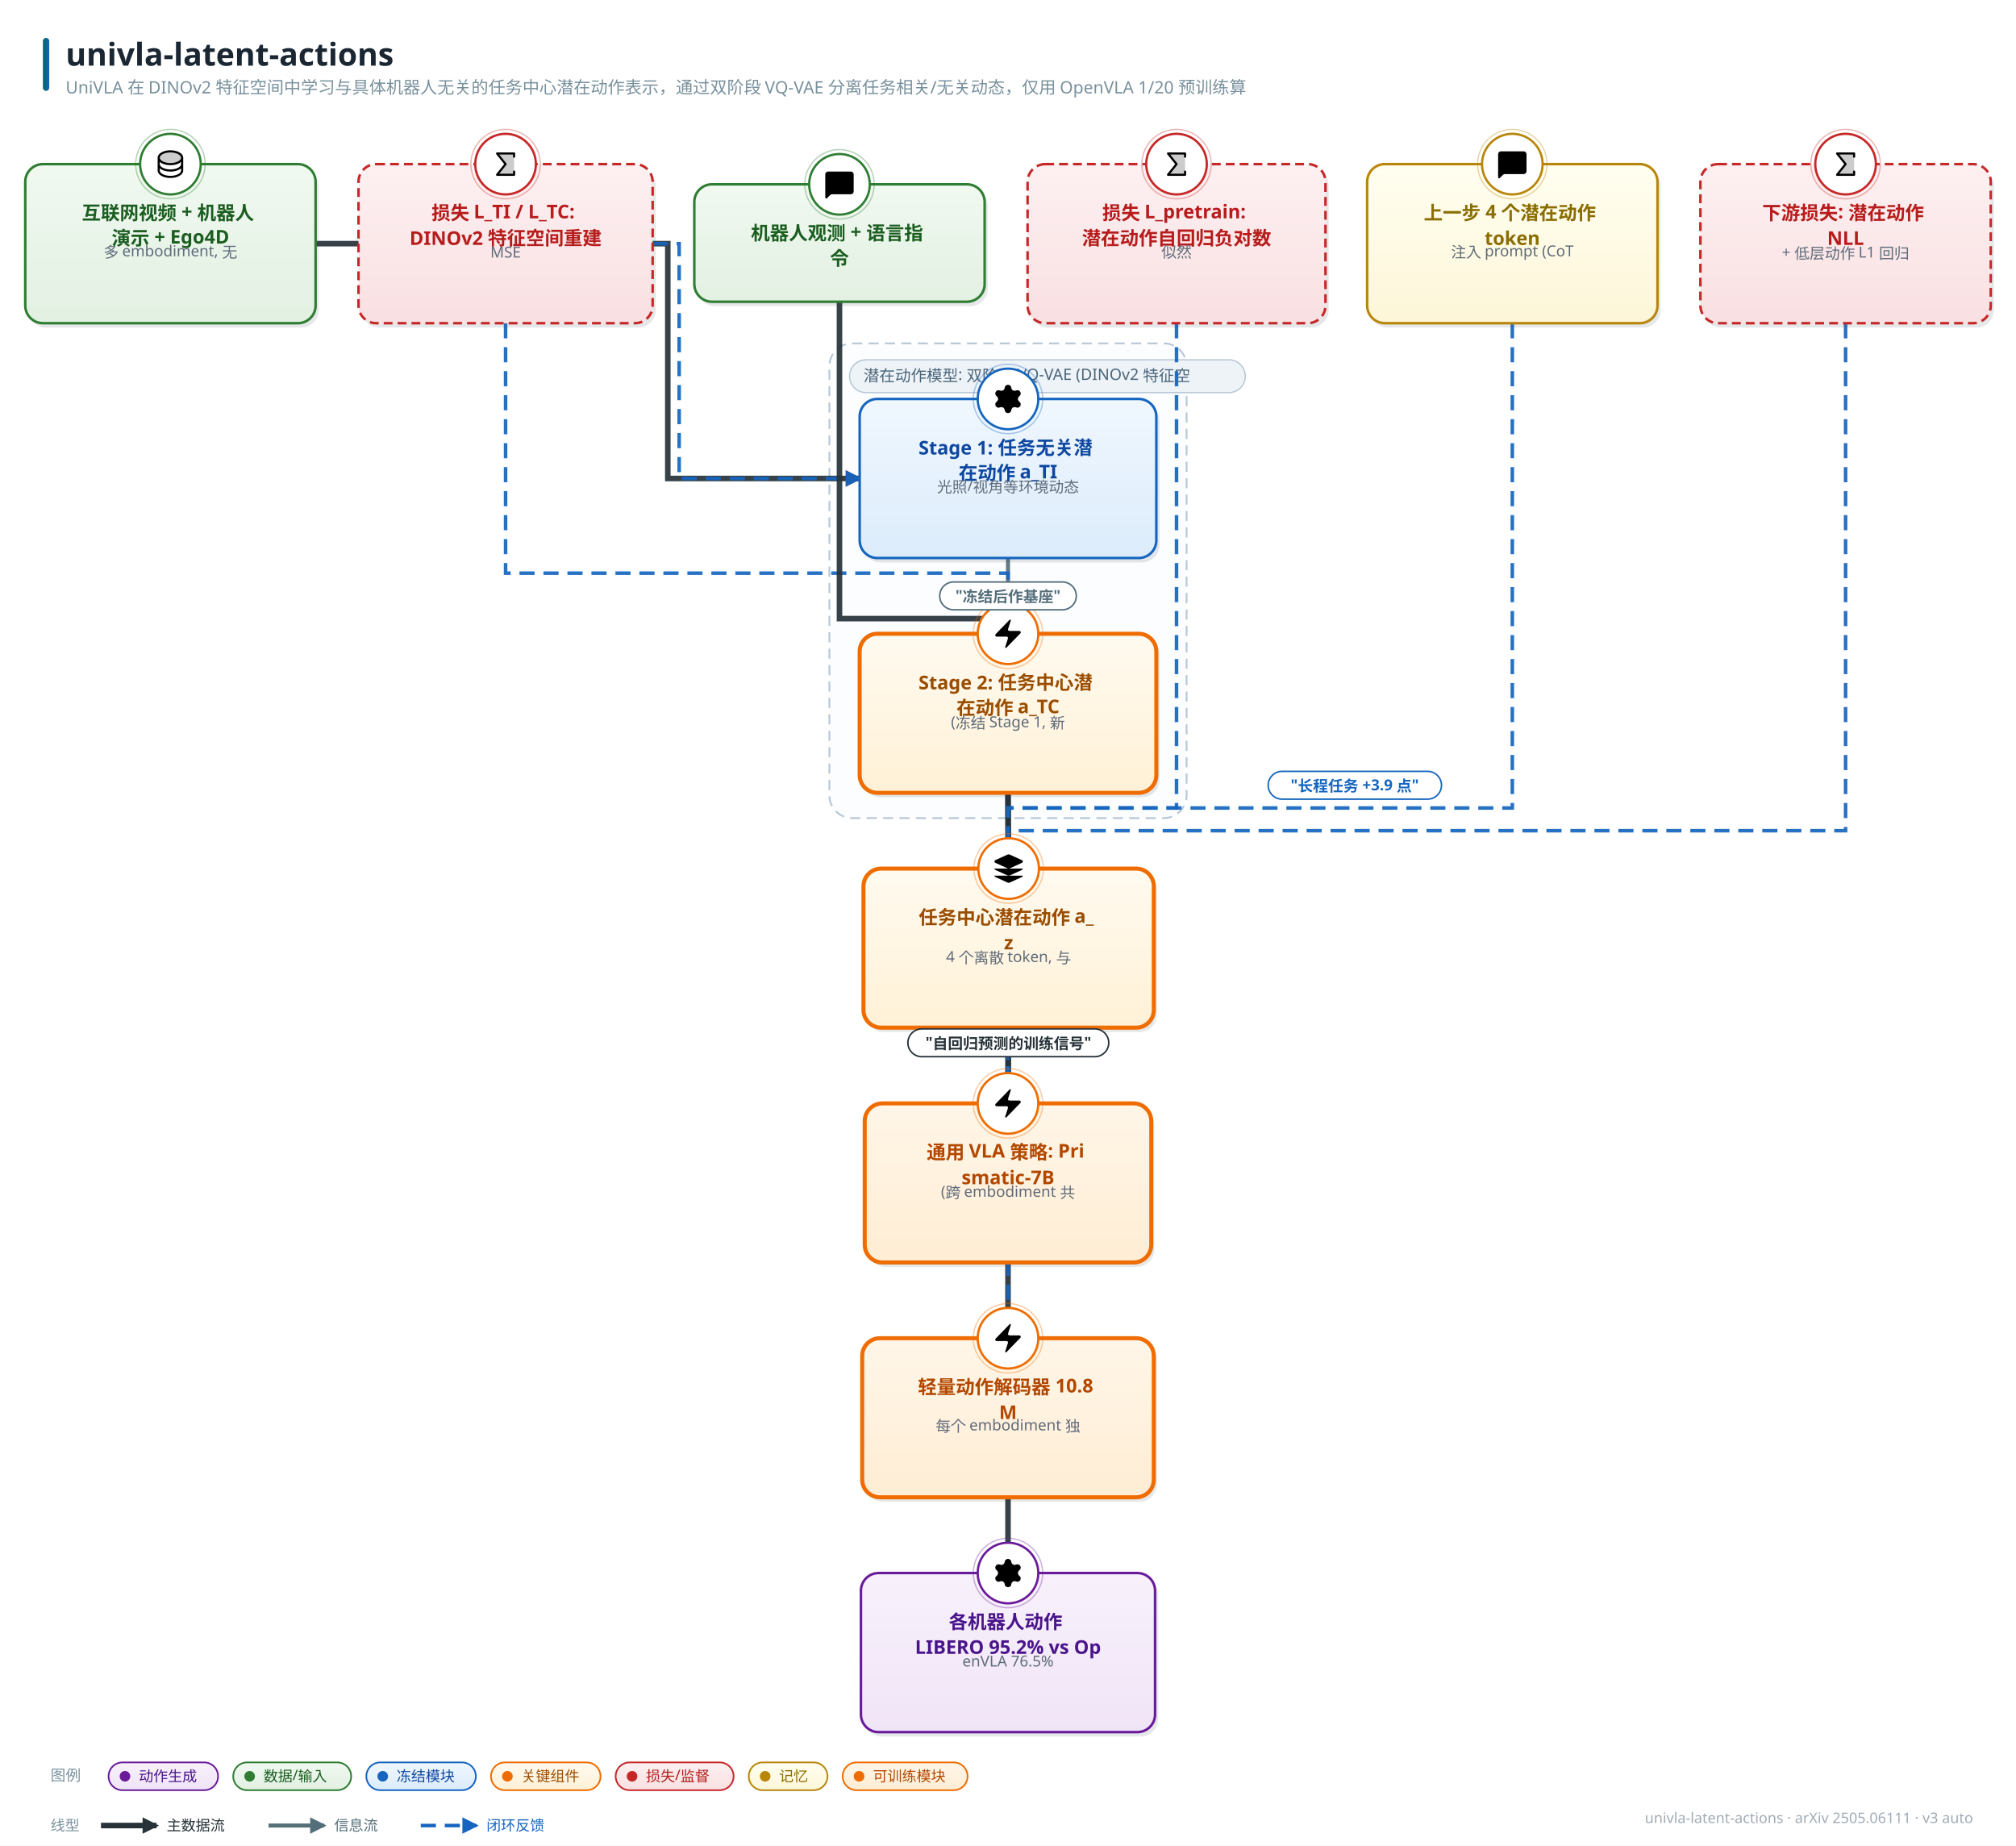
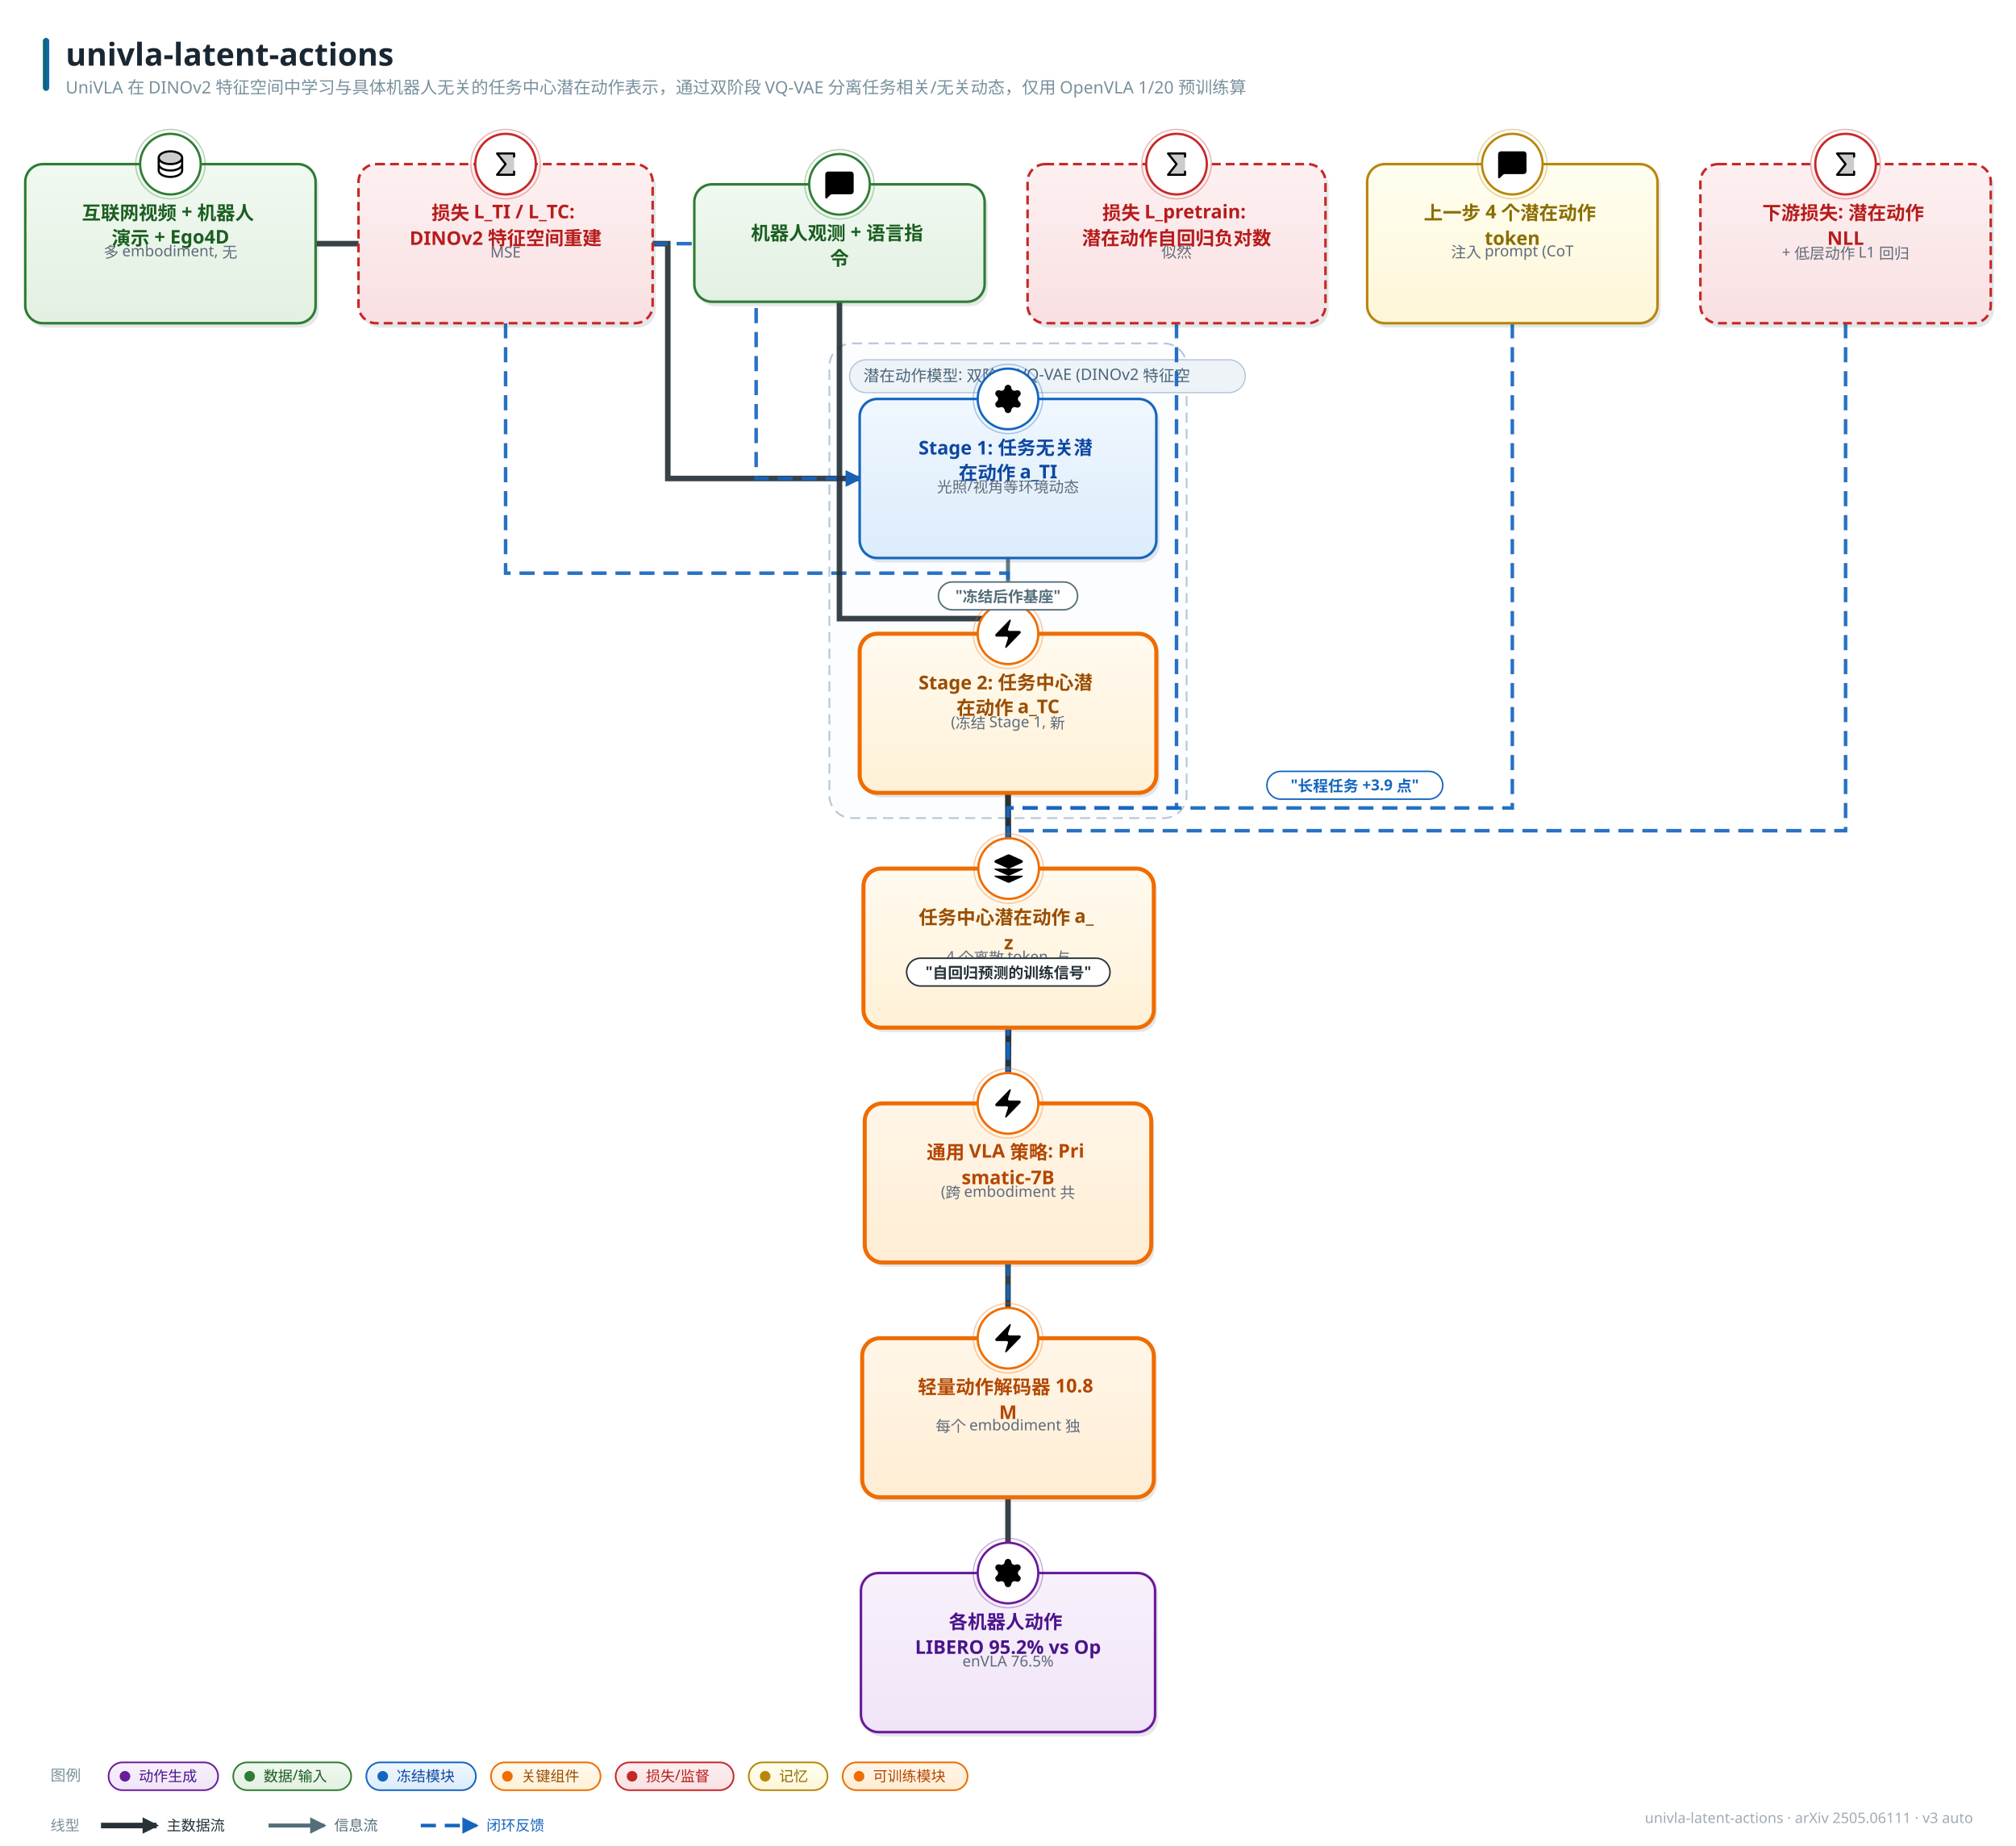
<svg xmlns="http://www.w3.org/2000/svg" width="1597" height="1462" viewBox="0 0 1597 1462" font-family="'PingFang SC','Hiragino Sans GB','Microsoft YaHei','Segoe UI',sans-serif">
  <style>text{font-family:'PingFang SC','Hiragino Sans GB','Microsoft YaHei','Segoe UI',sans-serif;} .lbl{font-weight:700;}</style>
  <defs>
    <linearGradient id="g-data" x1="0" y1="0" x2="0" y2="1">
      <stop offset="0" stop-color="#f1f9f1" />
      <stop offset="1" stop-color="#e2f0e2" />
    </linearGradient>
    <linearGradient id="g-frozen" x1="0" y1="0" x2="0" y2="1">
      <stop offset="0" stop-color="#f0f7fe" />
      <stop offset="1" stop-color="#dcecfb" />
    </linearGradient>
    <linearGradient id="g-train" x1="0" y1="0" x2="0" y2="1">
      <stop offset="0" stop-color="#fff6e8" />
      <stop offset="1" stop-color="#ffedd4" />
    </linearGradient>
    <linearGradient id="g-loss" x1="0" y1="0" x2="0" y2="1">
      <stop offset="0" stop-color="#fdf0f1" />
      <stop offset="1" stop-color="#f9e0e2" />
    </linearGradient>
    <linearGradient id="g-act" x1="0" y1="0" x2="0" y2="1">
      <stop offset="0" stop-color="#f8f1fb" />
      <stop offset="1" stop-color="#f0e4f7" />
    </linearGradient>
    <linearGradient id="g-loop" x1="0" y1="0" x2="0" y2="1">
      <stop offset="0" stop-color="#f2f5f7" />
      <stop offset="1" stop-color="#e6ebee" />
    </linearGradient>
    <linearGradient id="g-env" x1="0" y1="0" x2="0" y2="1">
      <stop offset="0" stop-color="#eef8f6" />
      <stop offset="1" stop-color="#dcf0ec" />
    </linearGradient>
    <linearGradient id="g-mem" x1="0" y1="0" x2="0" y2="1">
      <stop offset="0" stop-color="#fffef0" />
      <stop offset="1" stop-color="#fdf6d8" />
    </linearGradient>
    <linearGradient id="g-reward" x1="0" y1="0" x2="0" y2="1">
      <stop offset="0" stop-color="#fdf2f7" />
      <stop offset="1" stop-color="#f9e2ed" />
    </linearGradient>
    <linearGradient id="g-key" x1="0" y1="0" x2="0" y2="1">
      <stop offset="0" stop-color="#fffaf0" />
      <stop offset="1" stop-color="#fff1d6" />
    </linearGradient>
    <linearGradient id="g-title" x1="0" y1="0" x2="1" y2="0">
      <stop offset="0" stop-color="#00695c" />
      <stop offset="1" stop-color="#1565c0" />
    </linearGradient>
    <marker id="arr-main" viewBox="0 0 10 10" refX="8.5" refY="5" markerWidth="13" markerHeight="13" markerUnits="userSpaceOnUse" orient="auto-start-reverse">
      <path d="M0 0 L10 5 L0 10 z" fill="#546e7a" />
    </marker>
    <marker id="arr-thick" viewBox="0 0 10 10" refX="8.5" refY="5" markerWidth="13" markerHeight="13" markerUnits="userSpaceOnUse" orient="auto-start-reverse">
      <path d="M0 0 L10 5 L0 10 z" fill="#263238" />
    </marker>
    <marker id="arr-thin" viewBox="0 0 10 10" refX="8.5" refY="5" markerWidth="13" markerHeight="13" markerUnits="userSpaceOnUse" orient="auto-start-reverse">
      <path d="M0 0 L10 5 L0 10 z" fill="#9fb0bb" />
    </marker>
    <marker id="arr-fb" viewBox="0 0 10 10" refX="8.5" refY="5" markerWidth="13" markerHeight="13" markerUnits="userSpaceOnUse" orient="auto-start-reverse">
      <path d="M0 0 L10 5 L0 10 z" fill="#1565c0" />
    </marker>
    <marker id="arr-loss" viewBox="0 0 10 10" refX="8.5" refY="5" markerWidth="13" markerHeight="13" markerUnits="userSpaceOnUse" orient="auto-start-reverse">
      <path d="M0 0 L10 5 L0 10 z" fill="#c62828" />
    </marker>
  </defs>
  <rect width="1597" height="1462" fill="#ffffff" />
  <rect x="34" y="30" width="5" height="42" rx="2.5" fill="url(#g-title)" />
  <text x="52" y="52" font-size="25" font-weight="800" fill="#1a2733">univla-latent-actions</text>
  <text x="52" y="74" font-size="13.5" fill="#78909c">UniVLA 在 DINOv2 特征空间中学习与具体机器人无关的任务中心潜在动作表示，通过双阶段 VQ-VAE 分离任务相关/无关动态，仅用 OpenVLA 1/20 预训练算</text>
  <text x="1563" y="1444" font-size="11.5" fill="#a0aab4" text-anchor="end">univla-latent-actions · arXiv 2505.06111 · v3 auto</text>
  <rect x="657" y="272" width="283" height="376" rx="18" fill="#fbfdff" stroke="#b7c6d6" stroke-width="1.4" stroke-dasharray="8 5" />
  <rect x="673" y="285" width="313.5" height="26" rx="13" fill="#eef3f8" stroke="#b7c6d6" />
  <text x="684" y="302" font-size="12.5" fill="#4a6579">潜在动作模型: 双阶段 VQ-VAE (DINOv2 特征空</text>
  <path d="M 250.0 193.0 L 529.0 193.0 L 529.0 379.0 L 681.0 379.0" fill="none" stroke="#263238" stroke-width="4.4" marker-end="url(#arr-thick)" opacity="0.92" />
  <path d="M 798.5 442.0 L 798.5 502.0" fill="none" stroke="#546e7a" stroke-width="3.2" marker-end="url(#arr-main)" opacity="0.92" />
-   <path d="M 517.0 193.0 L 538.0 193.0 L 538.0 379.0 L 681.0 379.0" fill="none" stroke="#1565c0" stroke-width="2.8" stroke-dasharray="12 7" marker-end="url(#arr-fb)" opacity="0.92" />
+   <path d="M 517.0 193.0 L 599.0 193.0 L 599.0 379.0 L 681.0 379.0" fill="none" stroke="#1565c0" stroke-width="2.8" stroke-dasharray="12 7" marker-end="url(#arr-fb)" opacity="0.92" />
  <path d="M 400.5 256.0 L 400.5 454.0 L 798.5 454.0 L 798.5 502.0" fill="none" stroke="#1565c0" stroke-width="2.8" stroke-dasharray="12 7" marker-end="url(#arr-fb)" opacity="0.92" />
  <path d="M 798.5 628.0 L 799.0 688.0" fill="none" stroke="#263238" stroke-width="4.4" marker-end="url(#arr-thick)" opacity="0.92" />
  <path d="M 665.0 239.0 L 665.0 490.0 L 798.5 490.0 L 798.5 874.0" fill="none" stroke="#263238" stroke-width="4.4" marker-end="url(#arr-thick)" opacity="0.92" />
  <path d="M 799.0 814.0 L 798.5 874.0" fill="none" stroke="#263238" stroke-width="4.4" marker-end="url(#arr-thick)" opacity="0.92" />
  <path d="M 932.0 256.0 L 932.0 640.0 L 798.5 640.0 L 798.5 874.0" fill="none" stroke="#1565c0" stroke-width="2.8" stroke-dasharray="12 7" marker-end="url(#arr-fb)" opacity="0.92" />
  <path d="M 1198.0 256.0 L 1198.0 640.0 L 798.5 640.0 L 798.5 874.0" fill="none" stroke="#1565c0" stroke-width="2.8" stroke-dasharray="12 7" marker-end="url(#arr-fb)" opacity="0.92" />
  <path d="M 798.5 1000.0 L 798.5 1060.0" fill="none" stroke="#263238" stroke-width="4.4" marker-end="url(#arr-thick)" opacity="0.92" />
  <path d="M 1462.0 256.0 L 1462.0 658.0 L 798.5 658.0 L 798.5 1060.0" fill="none" stroke="#1565c0" stroke-width="2.8" stroke-dasharray="12 7" marker-end="url(#arr-fb)" opacity="0.92" />
  <path d="M 798.5 1186.0 L 798.5 1246.0" fill="none" stroke="#263238" stroke-width="4.4" marker-end="url(#arr-thick)" opacity="0.92" />
  <rect x="22.5" y="133.5" width="230" height="126" rx="14" fill="#37474f" opacity="0.13" />
  <rect x="20" y="130" width="230" height="126" rx="14" fill="url(#g-data)" stroke="#2e7d32" stroke-width="2.0" />
  <circle cx="135.0" cy="130" r="24" fill="#ffffff" stroke="#2e7d32" stroke-width="1.8" />
  <circle cx="135.0" cy="130" r="27.5" fill="none" stroke="#2e7d32" stroke-width="1" opacity="0.35" />
  <g transform="translate(121.5,116.5) scale(0.1055)">
    <path d="M216,80c0,26.51-39.4,48-88,48S40,106.51,40,80s39.4-48,88-48S216,53.49,216,80Z" opacity="0.2" />
    <path d="M128,24C74.17,24,32,48.6,32,80v96c0,31.4,42.17,56,96,56s96-24.6,96-56V80C224,48.6,181.83,24,128,24Zm80,104c0,9.62-7.88,19.43-21.61,26.92C170.93,163.35,150.19,168,128,168s-42.93-4.65-58.39-13.08C55.88,147.43,48,137.62,48,128V111.36c17.06,15,46.23,24.64,80,24.64s62.94-9.68,80-24.64ZM69.61,53.08C85.07,44.65,105.81,40,128,40s42.93,4.65,58.39,13.08C200.12,60.57,208,70.38,208,80s-7.88,19.43-21.61,26.92C170.93,115.35,150.19,120,128,120s-42.93-4.65-58.39-13.08C55.88,99.43,48,89.62,48,80S55.88,60.57,69.61,53.08ZM186.39,202.92C170.93,211.35,150.19,216,128,216s-42.93-4.65-58.39-13.08C55.88,195.43,48,185.62,48,176V159.36c17.06,15,46.23,24.64,80,24.64s62.94-9.68,80-24.64V176C208,185.62,200.12,195.43,186.39,202.92Z" />
  </g>
  <text x="135.0" y="174" font-size="15" class="lbl" fill="#1b5e20" text-anchor="middle">
    <tspan x="135.0" dy="0">互联网视频 + 机器人</tspan>
    <tspan x="135.0" dy="20">演示 + Ego4D</tspan>
  </text>
  <text x="135.0" y="204" font-size="12" fill="#5f6b7a" text-anchor="middle">多 embodiment, 无</text>
  <rect x="683.5" y="319.5" width="235" height="126" rx="14" fill="#37474f" opacity="0.13" />
  <rect x="681" y="316" width="235" height="126" rx="14" fill="url(#g-frozen)" stroke="#1565c0" stroke-width="2.0" />
  <circle cx="798.5" cy="316" r="24" fill="#ffffff" stroke="#1565c0" stroke-width="1.8" />
  <circle cx="798.5" cy="316" r="27.5" fill="none" stroke="#1565c0" stroke-width="1" opacity="0.35" />
  <g transform="translate(785.0,302.5) scale(1.125)">
    <path d="M9.671 4.136a2.34 2.34 0 0 1 4.659 0 2.34 2.34 0 0 0 3.319 1.915 2.34 2.34 0 0 1 2.33 4.033 2.34 2.34 0 0 0 0 3.831 2.34 2.34 0 0 1-2.33 4.033 2.34 2.34 0 0 0-3.319 1.915 2.34 2.34 0 0 1-4.659 0 2.34 2.34 0 0 0-3.32-1.915 2.34 2.34 0 0 1-2.33-4.033 2.34 2.34 0 0 0 0-3.831A2.34 2.34 0 0 1 6.35 6.051a2.34 2.34 0 0 0 3.319-1.915" />
    <circle cx="12" cy="12" r="3" />
  </g>
  <text x="798.5" y="360" font-size="15" class="lbl" fill="#0d47a1" text-anchor="middle">
    <tspan x="798.5" dy="0">Stage 1: 任务无关潜</tspan>
    <tspan x="798.5" dy="20">在动作 a_TI</tspan>
  </text>
  <text x="798.5" y="390" font-size="12" fill="#5f6b7a" text-anchor="middle">光照/视角等环境动态</text>
  <rect x="683.5" y="505.5" width="235" height="126" rx="14" fill="#37474f" opacity="0.13" />
  <rect x="681" y="502" width="235" height="126" rx="14" fill="url(#g-key)" stroke="#ef6c00" stroke-width="3.2" />
  <circle cx="798.5" cy="502" r="24" fill="#ffffff" stroke="#ef6c00" stroke-width="1.8" />
  <circle cx="798.5" cy="502" r="27.5" fill="none" stroke="#ef6c00" stroke-width="1" opacity="0.35" />
  <g transform="translate(785.0,488.5) scale(1.125)">
    <path d="M4 14a1 1 0 0 1-.78-1.63l9.9-10.2a.5.5 0 0 1 .86.46l-1.92 6.02A1 1 0 0 0 13 10h7a1 1 0 0 1 .78 1.63l-9.9 10.2a.5.5 0 0 1-.86-.46l1.92-6.02A1 1 0 0 0 11 14z" />
  </g>
  <text x="798.5" y="546" font-size="15" class="lbl" fill="#9a4d00" text-anchor="middle">
    <tspan x="798.5" dy="0">Stage 2: 任务中心潜</tspan>
    <tspan x="798.5" dy="20">在动作 a_TC</tspan>
  </text>
  <text x="798.5" y="576" font-size="12" fill="#5f6b7a" text-anchor="middle">(冻结 Stage 1, 新</text>
  <rect x="286.5" y="133.5" width="233" height="126" rx="14" fill="#37474f" opacity="0.13" />
  <rect x="284" y="130" width="233" height="126" rx="14" fill="url(#g-loss)" stroke="#c62828" stroke-width="2.0" stroke-dasharray="7 4" />
  <circle cx="400.5" cy="130" r="24" fill="#ffffff" stroke="#c62828" stroke-width="1.8" />
  <circle cx="400.5" cy="130" r="27.5" fill="none" stroke="#c62828" stroke-width="1" opacity="0.35" />
  <g transform="translate(387.0,116.5) scale(0.1055)">
    <path d="M192,48V208H64l64-80L64,48Z" opacity="0.2" />
    <path d="M184,72V56H80.65l53.6,67a8,8,0,0,1,0,10l-53.6,67H184V184a8,8,0,0,1,16,0v24a8,8,0,0,1-8,8H64a8,8,0,0,1-6.25-13l60-75-60-75A8,8,0,0,1,64,40H192a8,8,0,0,1,8,8V72a8,8,0,0,1-16,0Z" />
  </g>
  <text x="400.5" y="174" font-size="15" class="lbl" fill="#b71c1c" text-anchor="middle">
    <tspan x="400.5" dy="0">损失 L_TI / L_TC:</tspan>
    <tspan x="400.5" dy="20">DINOv2 特征空间重建</tspan>
  </text>
  <text x="400.5" y="204" font-size="12" fill="#5f6b7a" text-anchor="middle"> MSE</text>
  <rect x="686.5" y="691.5" width="230" height="126" rx="14" fill="#37474f" opacity="0.13" />
  <rect x="684" y="688" width="230" height="126" rx="14" fill="url(#g-key)" stroke="#ef6c00" stroke-width="3.2" />
  <circle cx="799.0" cy="688" r="24" fill="#ffffff" stroke="#ef6c00" stroke-width="1.8" />
  <circle cx="799.0" cy="688" r="27.5" fill="none" stroke="#ef6c00" stroke-width="1" opacity="0.35" />
  <g transform="translate(785.5,674.5) scale(1.125)">
    <path d="M12.83 2.18a2 2 0 0 0-1.66 0L2.6 6.08a1 1 0 0 0 0 1.83l8.58 3.91a2 2 0 0 0 1.66 0l8.58-3.9a1 1 0 0 0 0-1.83z" />
    <path d="M2 12a1 1 0 0 0 .58.91l8.6 3.91a2 2 0 0 0 1.65 0l8.58-3.9A1 1 0 0 0 22 12" />
    <path d="M2 17a1 1 0 0 0 .58.91l8.6 3.91a2 2 0 0 0 1.65 0l8.58-3.9A1 1 0 0 0 22 17" />
  </g>
  <text x="799.0" y="732" font-size="15" class="lbl" fill="#9a4d00" text-anchor="middle">
    <tspan x="799.0" dy="0">任务中心潜在动作 a_</tspan>
    <tspan x="799.0" dy="20">z</tspan>
  </text>
  <text x="799.0" y="762" font-size="12" fill="#5f6b7a" text-anchor="middle">4 个离散 token, 与</text>
  <rect x="552.5" y="149.5" width="230" height="93" rx="14" fill="#37474f" opacity="0.13" />
  <rect x="550" y="146" width="230" height="93" rx="14" fill="url(#g-data)" stroke="#2e7d32" stroke-width="2.0" />
  <circle cx="665.0" cy="146" r="24" fill="#ffffff" stroke="#2e7d32" stroke-width="1.8" />
  <circle cx="665.0" cy="146" r="27.5" fill="none" stroke="#2e7d32" stroke-width="1" opacity="0.35" />
  <g transform="translate(651.5,132.5) scale(1.125)">
    <path d="M22 17a2 2 0 0 1-2 2H6.828a2 2 0 0 0-1.414.586l-2.202 2.202A.71.71 0 0 1 2 21.286V5a2 2 0 0 1 2-2h16a2 2 0 0 1 2 2z" />
  </g>
  <text x="665.0" y="190" font-size="15" class="lbl" fill="#1b5e20" text-anchor="middle">
    <tspan x="665.0" dy="0">机器人观测 + 语言指</tspan>
    <tspan x="665.0" dy="20">令</tspan>
  </text>
  <rect x="687.5" y="877.5" width="227" height="126" rx="14" fill="#37474f" opacity="0.13" />
  <rect x="685" y="874" width="227" height="126" rx="14" fill="url(#g-train)" stroke="#ef6c00" stroke-width="3.2" />
  <circle cx="798.5" cy="874" r="24" fill="#ffffff" stroke="#ef6c00" stroke-width="1.8" />
  <circle cx="798.5" cy="874" r="27.5" fill="none" stroke="#ef6c00" stroke-width="1" opacity="0.35" />
  <g transform="translate(785.0,860.5) scale(1.125)">
    <path d="M4 14a1 1 0 0 1-.78-1.63l9.9-10.2a.5.5 0 0 1 .86.46l-1.92 6.02A1 1 0 0 0 13 10h7a1 1 0 0 1 .78 1.63l-9.9 10.2a.5.5 0 0 1-.86-.46l1.92-6.02A1 1 0 0 0 11 14z" />
  </g>
  <text x="798.5" y="918" font-size="15" class="lbl" fill="#b34700" text-anchor="middle">
    <tspan x="798.5" dy="0">通用 VLA 策略: Pri</tspan>
    <tspan x="798.5" dy="20">smatic-7B</tspan>
  </text>
  <text x="798.5" y="948" font-size="12" fill="#5f6b7a" text-anchor="middle">(跨 embodiment 共</text>
  <rect x="816.5" y="133.5" width="236" height="126" rx="14" fill="#37474f" opacity="0.13" />
  <rect x="814" y="130" width="236" height="126" rx="14" fill="url(#g-loss)" stroke="#c62828" stroke-width="2.0" stroke-dasharray="7 4" />
  <circle cx="932.0" cy="130" r="24" fill="#ffffff" stroke="#c62828" stroke-width="1.8" />
  <circle cx="932.0" cy="130" r="27.5" fill="none" stroke="#c62828" stroke-width="1" opacity="0.35" />
  <g transform="translate(918.5,116.5) scale(0.1055)">
    <path d="M192,48V208H64l64-80L64,48Z" opacity="0.2" />
    <path d="M184,72V56H80.65l53.6,67a8,8,0,0,1,0,10l-53.6,67H184V184a8,8,0,0,1,16,0v24a8,8,0,0,1-8,8H64a8,8,0,0,1-6.25-13l60-75-60-75A8,8,0,0,1,64,40H192a8,8,0,0,1,8,8V72a8,8,0,0,1-16,0Z" />
  </g>
  <text x="932.0" y="174" font-size="15" class="lbl" fill="#b71c1c" text-anchor="middle">
    <tspan x="932.0" dy="0">损失 L_pretrain:</tspan>
    <tspan x="932.0" dy="20">潜在动作自回归负对数</tspan>
  </text>
  <text x="932.0" y="204" font-size="12" fill="#5f6b7a" text-anchor="middle">似然</text>
  <rect x="1085.5" y="133.5" width="230" height="126" rx="14" fill="#37474f" opacity="0.13" />
  <rect x="1083" y="130" width="230" height="126" rx="14" fill="url(#g-mem)" stroke="#b8860b" stroke-width="2.0" />
  <circle cx="1198.0" cy="130" r="24" fill="#ffffff" stroke="#b8860b" stroke-width="1.8" />
  <circle cx="1198.0" cy="130" r="27.5" fill="none" stroke="#b8860b" stroke-width="1" opacity="0.35" />
  <g transform="translate(1184.5,116.5) scale(1.125)">
    <path d="M22 17a2 2 0 0 1-2 2H6.828a2 2 0 0 0-1.414.586l-2.202 2.202A.71.71 0 0 1 2 21.286V5a2 2 0 0 1 2-2h16a2 2 0 0 1 2 2z" />
  </g>
  <text x="1198.0" y="174" font-size="15" class="lbl" fill="#8a6d00" text-anchor="middle">
    <tspan x="1198.0" dy="0">上一步 4 个潜在动作</tspan>
    <tspan x="1198.0" dy="20"> token</tspan>
  </text>
  <text x="1198.0" y="204" font-size="12" fill="#5f6b7a" text-anchor="middle">注入 prompt (CoT </text>
  <rect x="685.5" y="1063.5" width="231" height="126" rx="14" fill="#37474f" opacity="0.13" />
  <rect x="683" y="1060" width="231" height="126" rx="14" fill="url(#g-train)" stroke="#ef6c00" stroke-width="3.2" />
  <circle cx="798.5" cy="1060" r="24" fill="#ffffff" stroke="#ef6c00" stroke-width="1.8" />
  <circle cx="798.5" cy="1060" r="27.5" fill="none" stroke="#ef6c00" stroke-width="1" opacity="0.35" />
  <g transform="translate(785.0,1046.5) scale(1.125)">
    <path d="M4 14a1 1 0 0 1-.78-1.63l9.9-10.2a.5.5 0 0 1 .86.46l-1.92 6.02A1 1 0 0 0 13 10h7a1 1 0 0 1 .78 1.63l-9.9 10.2a.5.5 0 0 1-.86-.46l1.92-6.02A1 1 0 0 0 11 14z" />
  </g>
  <text x="798.5" y="1104" font-size="15" class="lbl" fill="#b34700" text-anchor="middle">
    <tspan x="798.5" dy="0">轻量动作解码器 10.8</tspan>
    <tspan x="798.5" dy="20">M</tspan>
  </text>
  <text x="798.5" y="1134" font-size="12" fill="#5f6b7a" text-anchor="middle">每个 embodiment 独</text>
  <rect x="1349.5" y="133.5" width="230" height="126" rx="14" fill="#37474f" opacity="0.13" />
  <rect x="1347" y="130" width="230" height="126" rx="14" fill="url(#g-loss)" stroke="#c62828" stroke-width="2.0" stroke-dasharray="7 4" />
  <circle cx="1462.0" cy="130" r="24" fill="#ffffff" stroke="#c62828" stroke-width="1.8" />
  <circle cx="1462.0" cy="130" r="27.5" fill="none" stroke="#c62828" stroke-width="1" opacity="0.35" />
  <g transform="translate(1448.5,116.5) scale(0.1055)">
    <path d="M192,48V208H64l64-80L64,48Z" opacity="0.2" />
    <path d="M184,72V56H80.65l53.6,67a8,8,0,0,1,0,10l-53.6,67H184V184a8,8,0,0,1,16,0v24a8,8,0,0,1-8,8H64a8,8,0,0,1-6.25-13l60-75-60-75A8,8,0,0,1,64,40H192a8,8,0,0,1,8,8V72a8,8,0,0,1-16,0Z" />
  </g>
  <text x="1462.0" y="174" font-size="15" class="lbl" fill="#b71c1c" text-anchor="middle">
    <tspan x="1462.0" dy="0">下游损失: 潜在动作 </tspan>
    <tspan x="1462.0" dy="20">NLL</tspan>
  </text>
  <text x="1462.0" y="204" font-size="12" fill="#5f6b7a" text-anchor="middle">+ 低层动作 L1 回归</text>
  <rect x="684.5" y="1249.5" width="233" height="126" rx="14" fill="#37474f" opacity="0.13" />
  <rect x="682" y="1246" width="233" height="126" rx="14" fill="url(#g-act)" stroke="#6a1b9a" stroke-width="2.0" />
  <circle cx="798.5" cy="1246" r="24" fill="#ffffff" stroke="#6a1b9a" stroke-width="1.8" />
  <circle cx="798.5" cy="1246" r="27.5" fill="none" stroke="#6a1b9a" stroke-width="1" opacity="0.35" />
  <g transform="translate(785.0,1232.5) scale(1.125)">
    <path d="M9.671 4.136a2.34 2.34 0 0 1 4.659 0 2.34 2.34 0 0 0 3.319 1.915 2.34 2.34 0 0 1 2.33 4.033 2.34 2.34 0 0 0 0 3.831 2.34 2.34 0 0 1-2.33 4.033 2.34 2.34 0 0 0-3.319 1.915 2.34 2.34 0 0 1-4.659 0 2.34 2.34 0 0 0-3.32-1.915 2.34 2.34 0 0 1-2.33-4.033 2.34 2.34 0 0 0 0-3.831A2.34 2.34 0 0 1 6.35 6.051a2.34 2.34 0 0 0 3.319-1.915" />
    <circle cx="12" cy="12" r="3" />
  </g>
  <text x="798.5" y="1290" font-size="15" class="lbl" fill="#4a148c" text-anchor="middle">
    <tspan x="798.5" dy="0">各机器人动作</tspan>
    <tspan x="798.5" dy="20">LIBERO 95.2% vs Op</tspan>
  </text>
  <text x="798.5" y="1320" font-size="12" fill="#5f6b7a" text-anchor="middle">enVLA 76.5%</text>
  <g transform="translate(798.5,472.0)">
-     <rect x="-54.1" y="-11" width="108.2" height="22" rx="11" fill="#ffffff" stroke="#546e7a" stroke-width="1.2" />
+     <rect x="-55.1" y="-11" width="110.2" height="22" rx="11" fill="#ffffff" stroke="#546e7a" stroke-width="1.2" />
    <text y="4" font-size="12" fill="#546e7a" font-weight="600" text-anchor="middle">"冻结后作基座"</text>
  </g>
-   <g transform="translate(798.8,826.0)">
-     <rect x="-79.6" y="-11" width="159.1" height="22" rx="11" fill="#ffffff" stroke="#263238" stroke-width="1.2" />
+   <g transform="translate(798.8,770.0)">
+     <rect x="-80.6" y="-11" width="161.1" height="22" rx="11" fill="#ffffff" stroke="#263238" stroke-width="1.2" />
    <text y="4" font-size="12" fill="#263238" font-weight="600" text-anchor="middle">"自回归预测的训练信号"</text>
  </g>
  <g transform="translate(1073.2,622.0)">
-     <rect x="-68.6" y="-11" width="137.3" height="22" rx="11" fill="#ffffff" stroke="#1565c0" stroke-width="1.2" />
+     <rect x="-69.6" y="-11" width="139.3" height="22" rx="11" fill="#ffffff" stroke="#1565c0" stroke-width="1.2" />
    <text y="4" font-size="12" fill="#1565c0" font-weight="600" text-anchor="middle">"长程任务 +3.9 点"</text>
  </g>
  <text x="40" y="1410.5" font-size="12" fill="#78909c">图例</text>
  <g>
    <rect x="86" y="1396" width="86.76" height="22" rx="11" fill="url(#g-act)" stroke="#6a1b9a" stroke-width="1.3" />
    <circle cx="99" cy="1407" r="4.2" fill="#6a1b9a" />
    <text x="110" y="1411" font-size="11.5" fill="#4a148c">动作生成</text>
  </g>
  <g>
    <rect x="184.76" y="1396" width="93.43" height="22" rx="11" fill="url(#g-data)" stroke="#2e7d32" stroke-width="1.3" />
    <circle cx="197.76" cy="1407" r="4.2" fill="#2e7d32" />
    <text x="208.76" y="1411" font-size="11.5" fill="#1b5e20">数据/输入</text>
  </g>
  <g>
    <rect x="290.19" y="1396" width="86.76" height="22" rx="11" fill="url(#g-frozen)" stroke="#1565c0" stroke-width="1.3" />
    <circle cx="303.19" cy="1407" r="4.2" fill="#1565c0" />
    <text x="314.19" y="1411" font-size="11.5" fill="#0d47a1">冻结模块</text>
  </g>
  <g>
    <rect x="388.95" y="1396" width="86.76" height="22" rx="11" fill="url(#g-key)" stroke="#ef6c00" stroke-width="1.3" />
    <circle cx="401.95" cy="1407" r="4.2" fill="#ef6c00" />
    <text x="412.95" y="1411" font-size="11.5" fill="#9a4d00">关键组件</text>
  </g>
  <g>
    <rect x="487.71" y="1396" width="93.43" height="22" rx="11" fill="url(#g-loss)" stroke="#c62828" stroke-width="1.3" />
    <circle cx="500.71" cy="1407" r="4.2" fill="#c62828" />
    <text x="511.71" y="1411" font-size="11.5" fill="#b71c1c">损失/监督</text>
  </g>
  <g>
    <rect x="593.14" y="1396" width="62.38" height="22" rx="11" fill="url(#g-mem)" stroke="#b8860b" stroke-width="1.3" />
    <circle cx="606.14" cy="1407" r="4.2" fill="#b8860b" />
    <text x="617.14" y="1411" font-size="11.5" fill="#8a6d00">记忆</text>
  </g>
  <g>
    <rect x="667.52" y="1396" width="98.95" height="22" rx="11" fill="url(#g-train)" stroke="#ef6c00" stroke-width="1.3" />
    <circle cx="680.52" cy="1407" r="4.2" fill="#ef6c00" />
    <text x="691.52" y="1411" font-size="11.5" fill="#b34700">可训练模块</text>
  </g>
  <text x="40" y="1450" font-size="11.5" fill="#78909c">线型</text>
  <g>
    <path d="M 80 1446 h 44" stroke="#263238" stroke-width="4.4" marker-end="url(#arr-thick)" />
    <text x="132" y="1450" font-size="11.5" fill="#263238">主数据流</text>
  </g>
  <g>
    <path d="M 212.76 1446 h 44" stroke="#546e7a" stroke-width="3.2" marker-end="url(#arr-main)" />
    <text x="264.76" y="1450" font-size="11.5" fill="#546e7a">信息流</text>
  </g>
  <g>
    <path d="M 333.33 1446 h 44" stroke="#1565c0" stroke-width="2.8" stroke-dasharray="12 7" marker-end="url(#arr-fb)" />
    <text x="385.33" y="1450" font-size="11.5" fill="#1565c0">闭环反馈</text>
  </g>
</svg>
